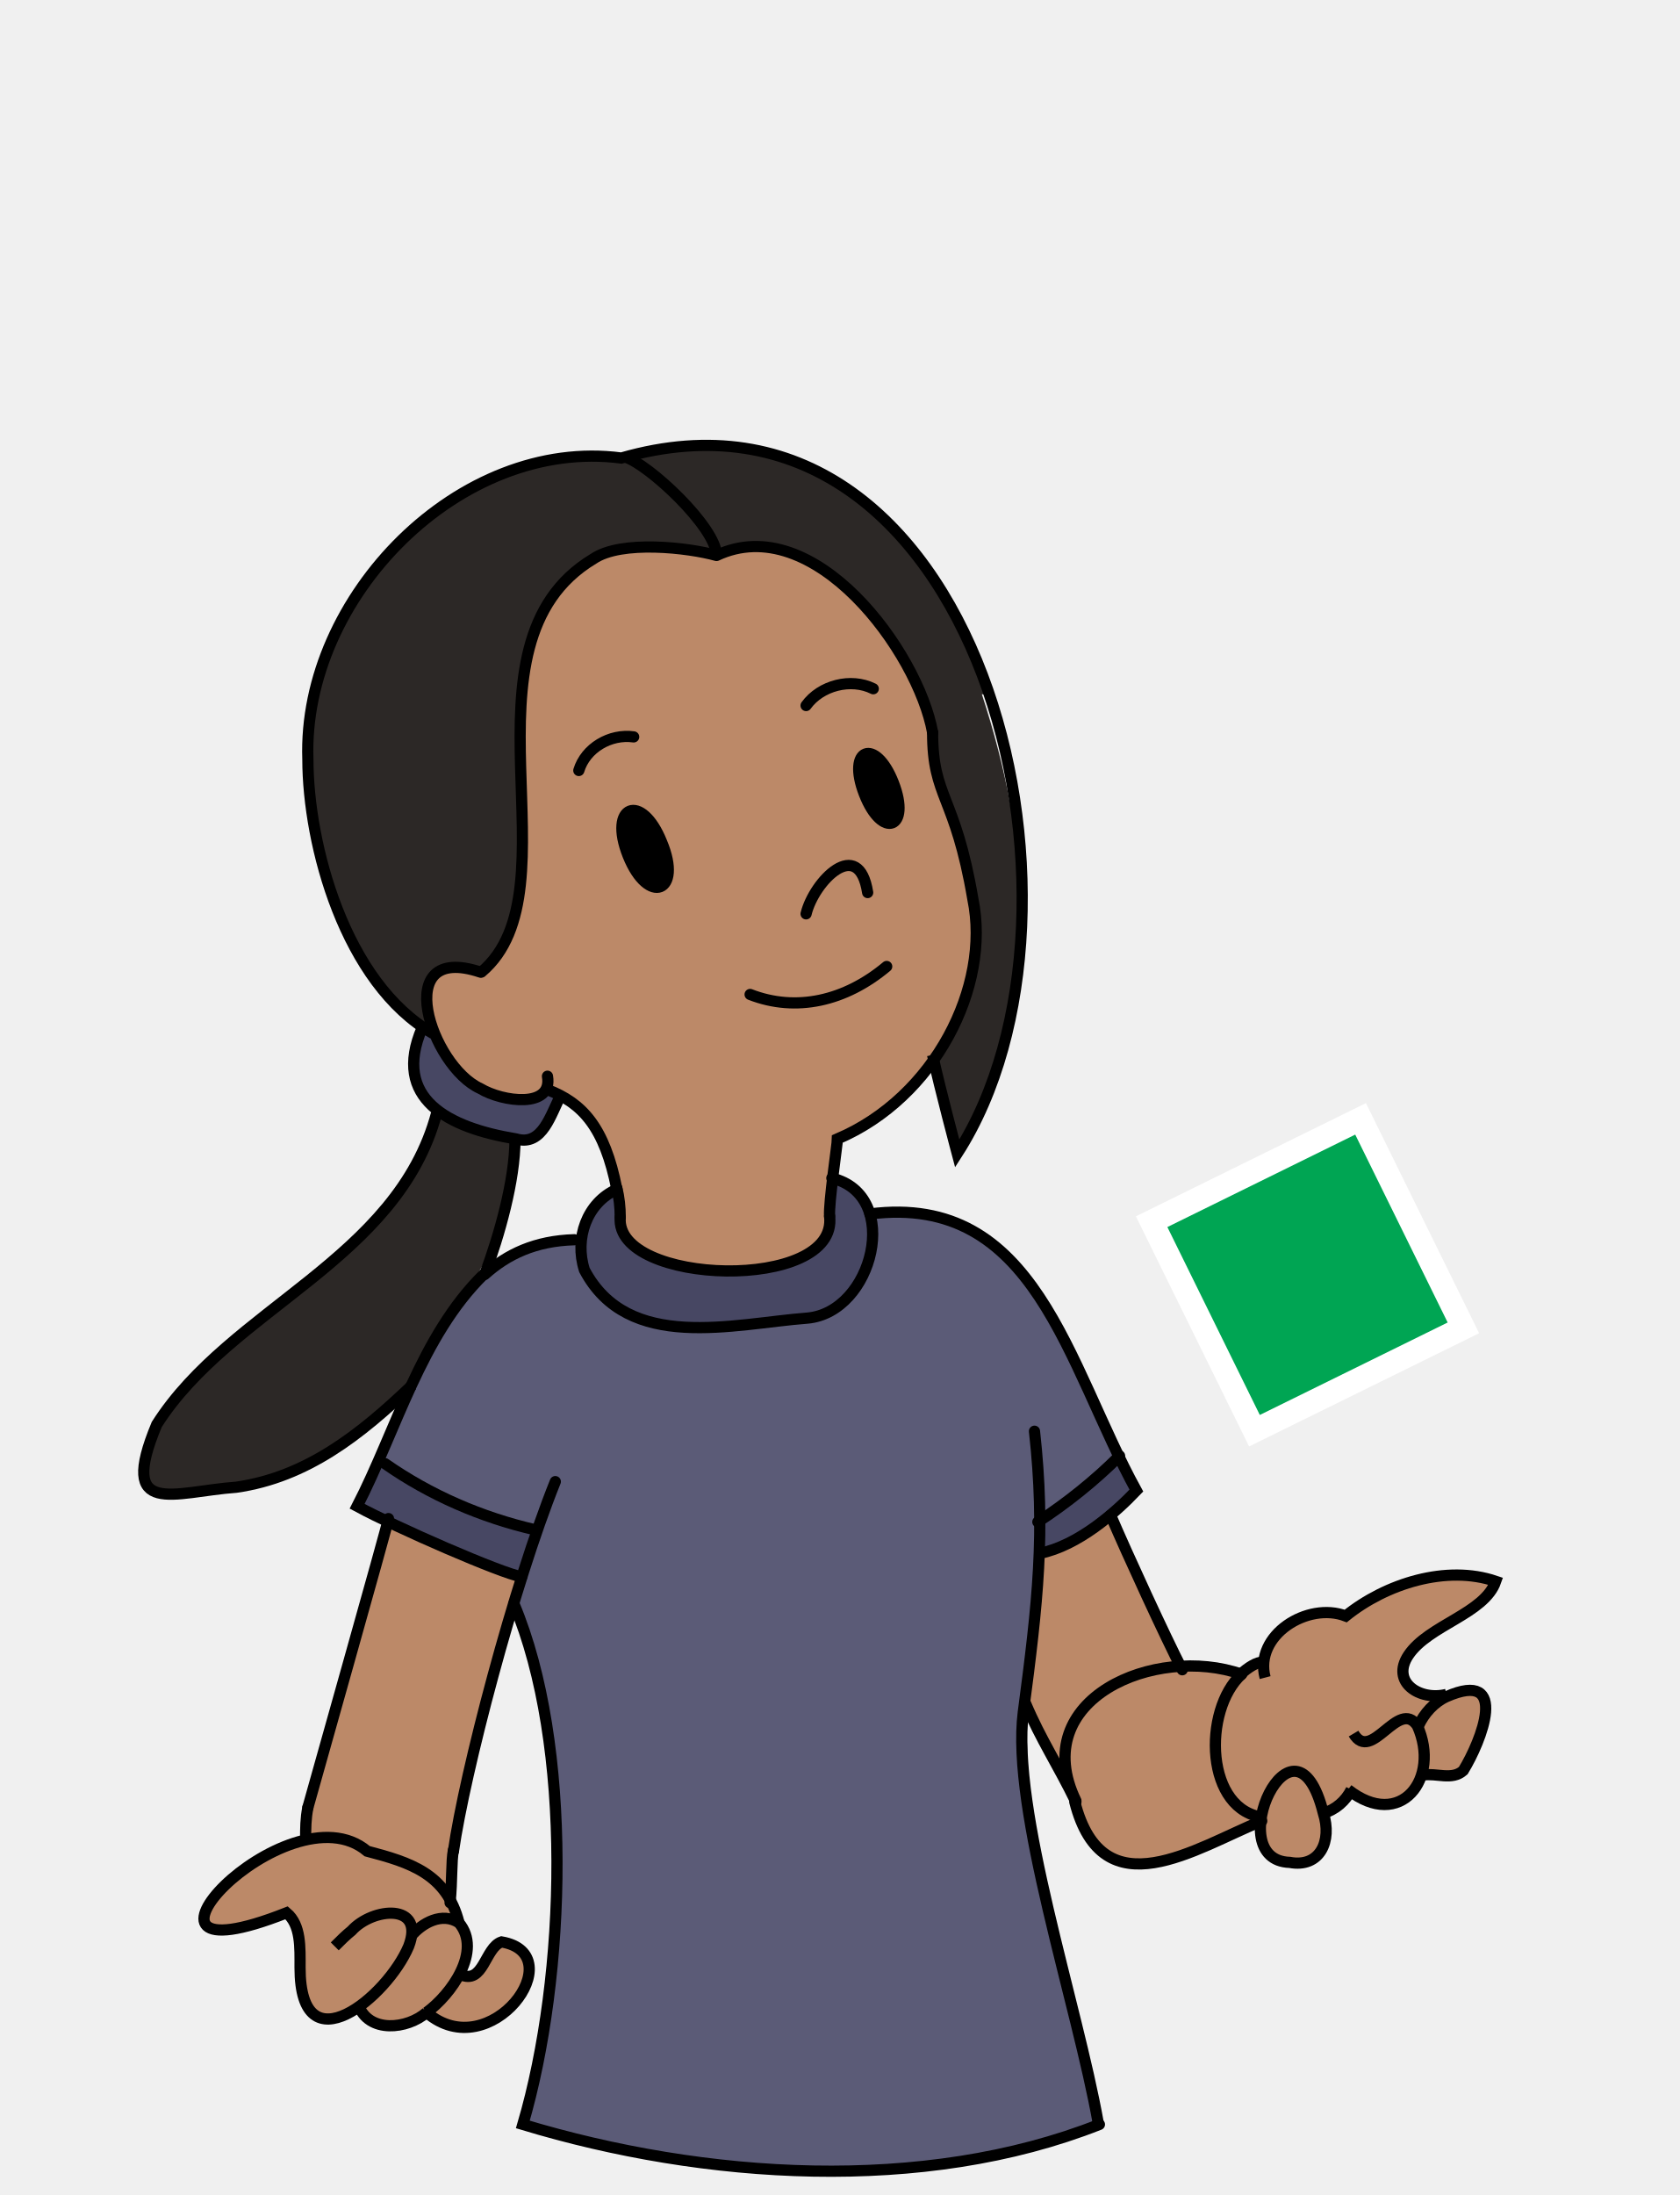
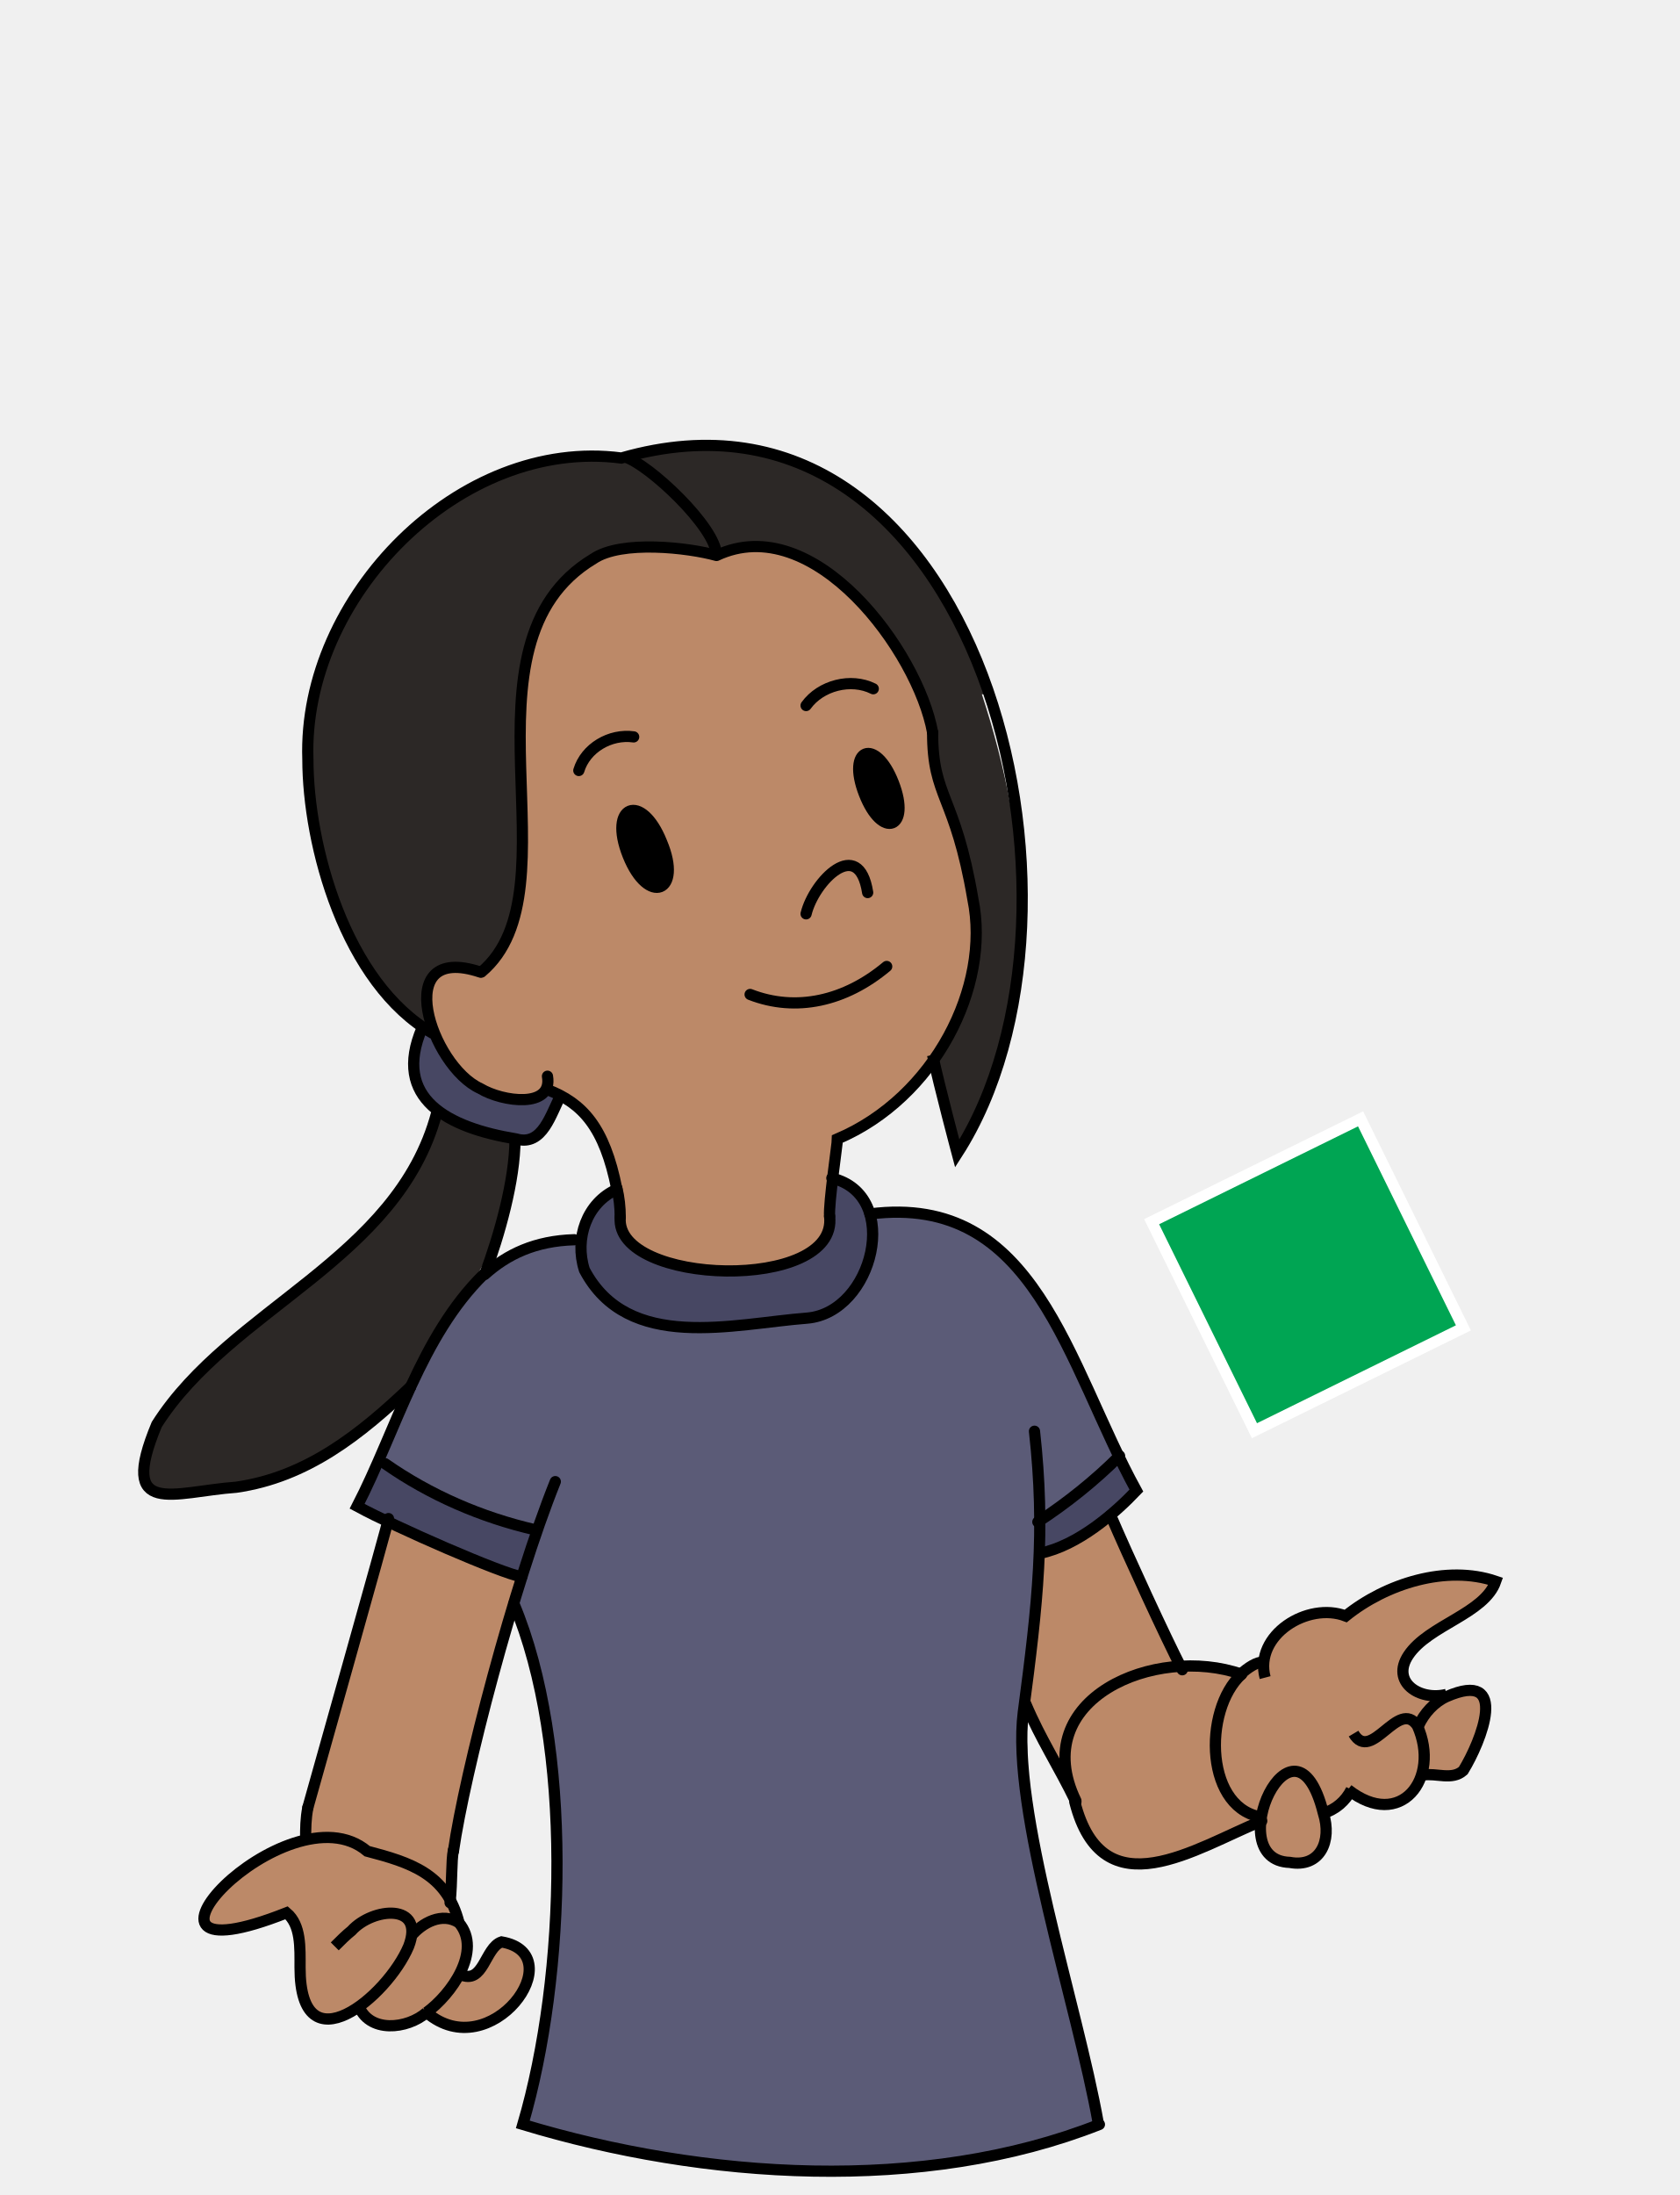
<svg xmlns="http://www.w3.org/2000/svg" id="Layer_1" width="150" height="196" viewBox="0 0 150 196">
  <defs>
-     <style>.cls-1{stroke-linejoin:round;}.cls-1,.cls-2{stroke-linecap:round;}.cls-1,.cls-2,.cls-3{stroke:#000;}.cls-1,.cls-2,.cls-3,.cls-4{fill:none;}.cls-2,.cls-3,.cls-4{stroke-miterlimit:10;}.cls-5,.cls-6,.cls-7,.cls-8,.cls-9,.cls-10{stroke-width:0px;}.cls-4{stroke:#fff;stroke-width:2.1px;}.cls-6{fill:#474763;}.cls-7{fill:#2c2826;}.cls-8{fill:#5b5b77;}.cls-9{fill:#bc8968;}.cls-10{fill:#00a553;}</style>
+     <style>.cls-1{stroke-linejoin:round;}.cls-1,.cls-2{stroke-linecap:round;}.cls-1,.cls-2,.cls-3{stroke:#000;}.cls-1,.cls-2,.cls-3,.cls-4{fill:none;}.cls-2,.cls-3,.cls-4{stroke-miterlimit:10;}.cls-4{stroke:#fff;}.cls-5,.cls-6,.cls-7,.cls-8,.cls-9,.cls-10{stroke-width:0px;}.cls-6{fill:#474763;}.cls-7{fill:#2c2826;}.cls-8{fill:#5b5b77;}.cls-9{fill:#bc8968;}.cls-10{fill:#00a553;}</style>
  </defs>
-   <path class="cls-9" d="m133.6,141.3c-4.4-1.5-9.8.2-13.4,3.1-2.7-1.1-7.1,1-7.2,4-.7,0-1.4.5-2.1,1.1-1.8-.4-3.7-.6-5.4-.7-1.5-2.7-4.9-10.2-6.3-13.6-1.6,1.4-3.8,2.9-6.3,3.4-.1,3.7-.6,7.9-1.3,13.4,7.1,13.2,5.2,18.6,21.2,10.5-1.4,5.5,7.6,4.9,5.4-.7,0,0,0,0,0,0h0c1-.3,1.9-1,2.4-2,2.2,1.7,6,1.9,6.4-1.6,1.2-.1,2.7.6,3.7-.3,1.6-2.5,4.2-9.1-1.5-6.6h0c-2.3.5-5-1.1-3.4-3.5,1.8-2.7,6.7-3.7,7.8-6.6Z" />
-   <path class="cls-6" d="m99.9,130.1c.5,1,1,1.9,1.6,2.9-1.9,2-5.2,4.9-8.6,5.6,0-1,0-1.9,0-2.9,2.5-1.7,4.8-3.6,7-5.7Z" />
-   <path class="cls-8" d="m92.9,135.8c-2.7,23.4-.8,29.6,5.2,53.9-15.7,6.2-35.3,4.9-51.5,0,3.9-13.3,4.5-33.9-.8-46.5.7-2.2,1.4-4.4,2.1-6.5-5.1-1.1-9.8-3.4-14.2-6.2,3.9-8,7-19.9,18.1-19.8.3,10.2,13.6,7.7,20.2,7,4.3-.8,6.7-5.3,5.6-9.4,13.3-1.7,17.1,10.5,22.2,21.8-2.2,2.1-4.5,4-7,5.7Z" />
-   <path class="cls-9" d="m83.4,94.7c-1.9,2.7-4.7,5.1-8.6,7-1.2,4.9,1.4,11.8-7.8,11.6-5.1,0-11.6-.4-11.6-4.6,0-5.5-2.9-10.6-6.6-11.5-2.8,3.5-9.1-1.8-10.1-4.9-1.6-2.6-.3-7.8,4.2-5.5,8.9-7.4-2.7-29.2,10-36.9,2.5-1.7,8.5-.9,11-.3,8.7-4.1,18,8.6,19.3,15.8.6,7.7,8,19.7.1,29.3Zm-3.7-21.2c1.7-.6-.8-7.1-2.5-6.3-1.7.5.9,7.1,2.5,6.3Zm-20.7,5.8c2-.7-.8-7.9-2.7-7-2,.7.8,7.8,2.7,7Z" />
-   <path class="cls-5" d="m79.8,69.9c1.6,4.1-1,5.1-2.6,1-1.6-4.1,1-5.1,2.6-1Z" />
-   <path class="cls-6" d="m77.9,109.5c.9,10.2-11.8,9-18.6,8.7-5.6.2-11.1-8.7-4.1-12-.6,6.4,5,7.3,11.9,7.2,7.5-.3,6.9-3.5,7.3-8.2,1.9,0,3.5,2.4,3.5,4.3Z" />
-   <path class="cls-7" d="m87.9,62c-2.9-14.5-17.5-26.2-32.5-21.1-14.4-1.9-28.5,12.4-28,26.9,0,7.6,3.3,20,11.2,24.5-1.6-2.6-.3-7.8,4.2-5.5,8.9-7.4-2.7-29.2,10-36.9,2.5-1.7,8.5-.9,11-.3,8.7-4.1,18,8.6,19.3,15.8.6,7.7,8,19.7.1,29.3.7,3,2.1,8.3,2.1,8.3,8.3-12.9,6.6-28.2,2.4-41Z" />
-   <path class="cls-5" d="m59.2,75.2c1.8,4.5-1.3,5.7-3,1.2-1.8-4.5,1.3-5.7,3-1.2Z" />
-   <path class="cls-6" d="m50.1,97.7c-.9,1.6-1.6,4.6-4,3.9-6.1-.9-11.1-3.6-8.4-9.9.3.2.7.4,1,.5,1,3.1,7.3,8.4,10.1,4.9.4.2.8.3,1.3.5Z" />
-   <path class="cls-6" d="m34.6,135.9c-1.3-.6-2.3-1.1-2.7-1.3l1.8-4.1c4.4,2.8,9.1,5.1,14.2,6.2-.5,1.3-.9,2.7-1.4,4.2-1.4-.2-8.1-3.1-12-5Z" />
-   <path class="cls-7" d="m46.1,101.6c.5,8.7-5.8,15-9.2,22.1-4.7,4.4-9.4,8.2-15.7,9.1-5.6.4-10.6,2.8-7.1-5.6,6.6-10.4,21.6-14.7,25.1-27.9,1.1.7,4.7,1.9,7,2.3Z" />
-   <path class="cls-9" d="m46.5,174c-2.7-2.7-3,3.7-5.5,2.4.6-1.4,1.3-3.5,0-4.7-.2-.6-.5-1.2-.8-1.7.3-8.7,3-17.6,6.4-29.1-1.4-.2-8.1-3.1-12-5-.2,1.3-8.4,27.9-7.3,28.3-7.1,1.3-15.6,12.2-1.8,6.5,2.7,2.5-1,13,6.5,8.5,1,2.4,4.3,2,6.1.5,0,0,0,0,0,0,3.7,3.5,11.3-.9,8.4-5.7Z" />
-   <path class="cls-2" d="m55.1,106.2c-1.1-5.6-3.1-7.7-6.2-8.9" />
-   <path class="cls-2" d="m55.4,108.7c0-.9-.1-1.8-.3-2.6" />
-   <path class="cls-2" d="m83.3,65.4c0,5.9,2,5.5,3.6,14.9,1.6,7.8-3.4,17.7-12.1,21.4,0,.4-.8,5.8-.7,6.9" />
-   <path class="cls-1" d="m77.2,70.9c1.6,4.1,4.2,3.1,2.6-1-1.6-4.1-4.2-3.1-2.6,1Z" />
-   <path class="cls-1" d="m56.1,76.4c1.8,4.5,4.9,3.3,3-1.2-1.8-4.5-4.8-3.3-3,1.2Z" />
-   <path class="cls-1" d="m67,88.8c4.1,1.6,8.5.6,12.2-2.5" />
-   <path class="cls-1" d="m42.9,86.8c-8.1-2.7-4.4,8.4,0,10.4,2,1.2,6.5,1.8,6-1.1" />
-   <path class="cls-1" d="m83.3,65.4c-1.3-7.2-10.6-19.9-19.3-15.8-2.5-.7-8.5-1.4-11,.3-12.8,7.7-1.2,29.5-10,36.9" />
-   <path class="cls-2" d="m40.5,165.3c1-7,5.4-23.8,9.1-33" />
-   <path class="cls-2" d="m34.7,135.6c0,.3-7.1,25.4-7.2,25.8" />
-   <path class="cls-2" d="m43.3,113.8c2-1.8,4.5-3,8-3.1" />
-   <path class="cls-2" d="m46.6,140.8c-1.8-.3-11.2-4.4-14.7-6.3,3.5-6.8,5.7-15.2,11.3-20.7" />
-   <path class="cls-2" d="m99.2,135.3c1.5,3.5,4.9,10.9,6.4,13.8" />
-   <path class="cls-2" d="m92.9,138.7c3.4-.7,6.7-3.6,8.6-5.6-6.2-11.3-9-26.6-23.8-24.7" />
-   <path class="cls-2" d="m96,160.9c2.5,9.8,10.8,4.1,16.7,1.7" />
-   <path class="cls-2" d="m110.9,149.5c-7.7-2.7-19.2,2.2-14.8,11.3" />
-   <path class="cls-2" d="m40.2,169.9c.2-2,.1-3.7.3-4.7" />
-   <path class="cls-2" d="m27.5,161.4c-.2,1-.2,1.9-.2,2.8" />
-   <path class="cls-2" d="m98.2,189.7c-15.7,6.2-35.3,4.9-51.5,0,3.9-13.3,4.5-33.9-.8-46.5" />
-   <path class="cls-2" d="m92.4,127.8c1,9,.3,15.3-1,25.1-1.1,8.7,4.8,26,6.7,36.7" />
-   <path class="cls-2" d="m91.6,152.1c1.4,3.3,2.9,5.5,4.5,8.8" />
-   <path class="cls-2" d="m72,81.6c.7-2.9,4.7-7,5.5-1.9" />
+   <path class="cls-9" d="M133.6,141.3c-4.4-1.5-9.8.2-13.4,3.1-2.7-1.1-7.1,1-7.2,4-.7,0-1.4.5-2.1,1.1-1.8-.4-3.7-.6-5.4-.7-1.5-2.7-4.9-10.2-6.3-13.6-1.6,1.4-3.8,2.9-6.3,3.4-.1,3.7-.6,7.9-1.3,13.4,7.1,13.2,5.2,18.6,21.2,10.5-1.4,5.5,7.6,4.9,5.4-.7,0,0,0,0,0,0h0c1-.3,1.9-1,2.4-2,2.2,1.7,6,1.9,6.4-1.6,1.2-.1,2.7.6,3.7-.3,1.6-2.5,4.2-9.1-1.5-6.6h0c-2.3.5-5-1.1-3.4-3.5,1.8-2.7,6.7-3.7,7.8-6.6Z" />
+   <path class="cls-6" d="M99.9,130.1c.5,1,1,1.9,1.6,2.9-1.9,2-5.2,4.9-8.6,5.6,0-1,0-1.9,0-2.9,2.5-1.7,4.8-3.6,7-5.7Z" />
+   <path class="cls-8" d="M92.9,135.8c-2.7,23.4-.8,29.6,5.2,53.9-15.7,6.2-35.3,4.9-51.5,0,3.9-13.3,4.5-33.9-.8-46.5.7-2.2,1.4-4.4,2.1-6.5-5.1-1.1-9.8-3.4-14.2-6.2,3.9-8,7-19.9,18.1-19.8.3,10.2,13.6,7.7,20.2,7,4.3-.8,6.7-5.3,5.6-9.4,13.3-1.7,17.1,10.5,22.2,21.8-2.2,2.1-4.5,4-7,5.7Z" />
+   <path class="cls-9" d="M83.4,94.7c-1.9,2.7-4.7,5.1-8.6,7-1.2,4.9,1.4,11.8-7.8,11.6-5.1,0-11.6-.4-11.6-4.6,0-5.5-2.9-10.6-6.6-11.5-2.8,3.5-9.1-1.8-10.1-4.9-1.6-2.6-.3-7.8,4.2-5.5,8.9-7.4-2.7-29.2,10-36.9,2.5-1.7,8.5-.9,11-.3,8.7-4.1,18,8.6,19.3,15.8.6,7.7,8,19.7.1,29.3ZM79.7,73.5c1.7-.6-.8-7.1-2.5-6.3-1.7.5.9,7.1,2.5,6.3ZM59,79.3c2-.7-.8-7.9-2.7-7-2,.7.8,7.8,2.7,7Z" />
+   <path class="cls-5" d="M79.8,69.9c1.6,4.1-1,5.1-2.6,1-1.6-4.1,1-5.1,2.6-1Z" />
+   <path class="cls-6" d="M77.9,109.5c.9,10.2-11.8,9-18.6,8.7-5.6.2-11.1-8.7-4.1-12-.6,6.4,5,7.3,11.9,7.2,7.5-.3,6.9-3.5,7.3-8.2,1.9,0,3.5,2.4,3.5,4.3Z" />
+   <path class="cls-7" d="M87.9,62c-2.9-14.5-17.5-26.2-32.5-21.1-14.4-1.9-28.5,12.4-28,26.9,0,7.6,3.3,20,11.2,24.5-1.6-2.6-.3-7.8,4.2-5.5,8.9-7.4-2.7-29.2,10-36.9,2.5-1.7,8.5-.9,11-.3,8.7-4.1,18,8.6,19.3,15.8.6,7.7,8,19.7.1,29.3.7,3,2.1,8.3,2.1,8.3,8.3-12.9,6.6-28.2,2.4-41Z" />
+   <path class="cls-5" d="M59.2,75.2c1.8,4.5-1.3,5.7-3,1.2-1.8-4.5,1.3-5.7,3-1.2Z" />
+   <path class="cls-6" d="M50.1,97.7c-.9,1.6-1.6,4.6-4,3.9-6.1-.9-11.1-3.6-8.4-9.9.3.2.7.4,1,.5,1,3.1,7.3,8.4,10.1,4.9.4.2.8.3,1.3.5Z" />
+   <path class="cls-6" d="M34.6,135.9c-1.3-.6-2.3-1.1-2.7-1.3l1.8-4.1c4.4,2.8,9.1,5.1,14.2,6.2-.5,1.3-.9,2.7-1.4,4.2-1.4-.2-8.1-3.1-12-5Z" />
+   <path class="cls-7" d="M46.1,101.6c.5,8.7-5.8,15-9.2,22.1-4.7,4.4-9.4,8.2-15.7,9.1-5.6.4-10.6,2.8-7.1-5.6,6.6-10.4,21.6-14.7,25.1-27.9,1.1.7,4.7,1.9,7,2.3Z" />
+   <path class="cls-9" d="M46.5,174c-2.7-2.7-3,3.7-5.5,2.4.6-1.4,1.3-3.5,0-4.7-.2-.6-.5-1.2-.8-1.7.3-8.7,3-17.6,6.4-29.1-1.4-.2-8.1-3.1-12-5-.2,1.3-8.4,27.9-7.3,28.3-7.1,1.3-15.6,12.2-1.8,6.5,2.7,2.5-1,13,6.5,8.5,1,2.4,4.3,2,6.1.5,0,0,0,0,0,0,3.7,3.5,11.3-.9,8.4-5.7Z" />
+   <path class="cls-2" d="M55.1,106.2c-1.1-5.6-3.1-7.7-6.2-8.9" />
+   <path class="cls-2" d="M55.4,108.7c0-.9-.1-1.8-.3-2.6" />
+   <path class="cls-2" d="M83.3,65.4c0,5.9,2,5.5,3.6,14.9,1.6,7.8-3.4,17.7-12.1,21.4,0,.4-.8,5.8-.7,6.9" />
+   <path class="cls-1" d="M77.2,70.9c1.6,4.1,4.2,3.1,2.6-1-1.6-4.1-4.2-3.1-2.6,1Z" />
+   <path class="cls-1" d="M56.1,76.4c1.8,4.5,4.9,3.3,3-1.2-1.8-4.5-4.8-3.3-3,1.2Z" />
+   <path class="cls-1" d="M67,88.8c4.1,1.6,8.5.6,12.2-2.5" />
+   <path class="cls-1" d="M42.9,86.8c-8.1-2.7-4.4,8.4,0,10.4,2,1.2,6.5,1.8,6-1.1" />
+   <path class="cls-1" d="M83.3,65.4c-1.3-7.2-10.6-19.9-19.3-15.8-2.5-.7-8.5-1.4-11,.3-12.8,7.7-1.2,29.5-10,36.9" />
+   <path class="cls-2" d="M40.5,165.3c1-7,5.4-23.8,9.1-33" />
+   <path class="cls-2" d="M34.7,135.6c0,.3-7.1,25.4-7.2,25.8" />
+   <path class="cls-2" d="M43.3,113.8c2-1.8,4.5-3,8-3.1" />
+   <path class="cls-2" d="M46.6,140.8c-1.8-.3-11.2-4.4-14.7-6.3,3.5-6.8,5.7-15.2,11.3-20.7" />
+   <path class="cls-2" d="M99.2,135.3c1.5,3.5,4.9,10.9,6.4,13.8" />
+   <path class="cls-2" d="M92.9,138.7c3.4-.7,6.7-3.6,8.6-5.6-6.2-11.3-9-26.6-23.8-24.7" />
+   <path class="cls-2" d="M96,160.9c2.5,9.8,10.8,4.1,16.7,1.7" />
+   <path class="cls-2" d="M110.9,149.5c-7.7-2.7-19.2,2.2-14.8,11.3" />
+   <path class="cls-2" d="M40.2,169.9c.2-2,.1-3.7.3-4.7" />
+   <path class="cls-2" d="M27.5,161.4c-.2,1-.2,1.9-.2,2.8" />
+   <path class="cls-2" d="M98.2,189.7c-15.7,6.2-35.3,4.9-51.5,0,3.9-13.3,4.5-33.9-.8-46.5" />
+   <path class="cls-2" d="M92.4,127.8c1,9,.3,15.3-1,25.1-1.1,8.7,4.8,26,6.7,36.7" />
+   <path class="cls-2" d="M91.6,152.1c1.4,3.3,2.9,5.5,4.5,8.8" />
+   <path class="cls-2" d="M72,81.6c.7-2.9,4.7-7,5.5-1.9" />
  <line class="cls-3" x1="129.2" y1="151.5" x2="129.2" y2="151.5" />
  <line class="cls-3" x1="126.6" y1="154.1" x2="126.7" y2="154.1" />
  <line class="cls-3" x1="112.9" y1="148.4" x2="112.9" y2="148.4" />
-   <path class="cls-3" d="m113,149.8c-1-3.8,3.8-6.8,7.2-5.5,3.6-2.9,9-4.6,13.4-3.1-1,2.9-6,3.9-7.8,6.6-1.6,2.4,1,4.1,3.4,3.5" />
-   <path class="cls-3" d="m120.9,154.8c1.6,2.7,4-3.2,5.7-.7h0c2.1,4.7-1.5,9.4-6.2,5.7" />
-   <path class="cls-3" d="m110.9,149.5c-3.5,3.2-3.3,12.3,2.1,12.8" />
-   <path class="cls-2" d="m110.9,149.5h0" />
-   <path class="cls-3" d="m112.9,148.4c-.7,0-1.4.5-2.1,1.1" />
-   <path class="cls-3" d="m126.7,154.1c.5-1.1,1.4-2.1,2.5-2.6h0c5.7-2.5,3.1,4,1.5,6.6-1,.9-2.4.2-3.6.4" />
-   <path class="cls-3" d="m118.2,161.9c-2.6-10.4-9.3,4.2-3,4.4,2.7.5,3.8-1.9,3-4.4Z" />
-   <path class="cls-3" d="m118.2,161.9c1.1-.3,2-1.1,2.5-2.1" />
-   <path class="cls-3" d="m41,171.7c-1.1-4.4-4.4-5.4-8.2-6.4-7.1-6-24.4,12.3-7.2,5.5,1.3,1.1,1.2,3.1,1.2,4.9,0,9.1,7.8,2.6,9.7-1.9h0c1.5-3.9-3.2-3.5-5.1-1.4h0c-.5.4-1,.9-1.5,1.4" />
-   <path class="cls-3" d="m41,171.7s0,0,0,0" />
-   <path class="cls-3" d="m38.1,179.7c2.2-1.6,5-5.5,2.9-8h0c-1.5-1-3.3,0-4.3,1.2" />
-   <path class="cls-3" d="m32,179c.9,2.6,4.4,2.2,6.1.7" />
-   <path class="cls-3" d="m37.8,179.5c0,0,.2.2.3.2,0,0,0,0,0,0,5.7,4.9,13.1-5.2,6.7-6.3-1.5.5-1.6,3.9-3.7,2.9" />
-   <path class="cls-3" d="m55.8,40.8c2.1.6,8.2,6.3,8.2,8.8" />
-   <path class="cls-1" d="m56.6,65.8c-2.1-.3-4.3,1-4.9,3" />
-   <path class="cls-1" d="m72,63c1.3-1.8,4-2.5,6-1.5" />
-   <path class="cls-3" d="m83.3,94.2c.6,2.8,2.2,8.8,2.2,8.8,14.1-21.9,1.9-71.3-30-62.1-14.4-1.9-28.5,12.4-28,26.9,0,7.6,3.3,20,11.2,24.5" />
-   <path class="cls-3" d="m37.7,91.8c-2.7,6.3,2.3,8.9,8.4,9.9,2.4.7,3.1-2.3,4-3.9" />
-   <path class="cls-3" d="m39,99.4c-3.5,13.1-18.4,17.4-25,27.8-3.5,8.4,1.5,6,7.1,5.6,6.3-.9,11.1-4.7,15.7-9.1" />
-   <path class="cls-3" d="m46,101.7c0,3.7-1.4,8.6-2.7,12.1" />
-   <path class="cls-2" d="m55.4,108.7c-.5,6.1,19.5,6.7,18.7-.1" />
-   <path class="cls-2" d="m55.1,106.2c-2.7,1.2-3.8,4.4-2.9,7.2,3.9,7.4,13.3,4.8,19.9,4.3,5.9-.5,8.5-11,2.2-12.5" />
-   <path class="cls-2" d="m34.4,130.7c4,2.8,8.6,4.8,13.4,5.9" />
-   <path class="cls-2" d="m100,130c-2.2,2.2-4.7,4.2-7.3,5.9" />
+   <path class="cls-3" d="M113,149.8c-1-3.8,3.8-6.8,7.2-5.5,3.6-2.9,9-4.6,13.4-3.1-1,2.9-6,3.9-7.8,6.6-1.6,2.4,1,4.1,3.4,3.5" />
+   <path class="cls-3" d="M120.9,154.8c1.6,2.7,4-3.2,5.7-.7h0c2.1,4.7-1.5,9.4-6.2,5.7" />
+   <path class="cls-3" d="M110.9,149.5c-3.5,3.2-3.3,12.3,2.1,12.8" />
+   <path class="cls-2" d="M110.9,149.5h0" />
+   <path class="cls-3" d="M112.9,148.4c-.7,0-1.4.5-2.1,1.1" />
+   <path class="cls-3" d="M126.7,154.1c.5-1.1,1.4-2.1,2.5-2.6h0c5.7-2.5,3.1,4,1.5,6.6-1,.9-2.4.2-3.6.4" />
+   <path class="cls-3" d="M118.2,161.9c-2.6-10.4-9.3,4.2-3,4.4,2.7.5,3.8-1.9,3-4.4Z" />
+   <path class="cls-3" d="M118.2,161.9c1.1-.3,2-1.1,2.5-2.1" />
+   <path class="cls-3" d="M41,171.7c-1.1-4.4-4.4-5.4-8.2-6.4-7.1-6-24.4,12.3-7.2,5.5,1.3,1.1,1.2,3.1,1.2,4.9,0,9.1,7.8,2.6,9.7-1.9h0c1.5-3.9-3.2-3.5-5.1-1.4h0c-.5.4-1,.9-1.5,1.4" />
+   <path class="cls-3" d="M41,171.7s0,0,0,0" />
+   <path class="cls-3" d="M38.1,179.7c2.2-1.6,5-5.5,2.9-8h0c-1.5-1-3.3,0-4.3,1.2" />
+   <path class="cls-3" d="M32,179c.9,2.6,4.4,2.2,6.1.7" />
+   <path class="cls-3" d="M37.8,179.5c0,0,.2.2.3.2,0,0,0,0,0,0,5.7,4.9,13.1-5.2,6.7-6.3-1.5.5-1.6,3.9-3.7,2.9" />
+   <path class="cls-3" d="M55.8,40.8c2.1.6,8.2,6.3,8.2,8.8" />
+   <path class="cls-1" d="M56.6,65.8c-2.1-.3-4.3,1-4.9,3" />
+   <path class="cls-1" d="M72,63c1.3-1.8,4-2.5,6-1.5" />
+   <path class="cls-3" d="M83.3,94.2c.6,2.8,2.2,8.8,2.2,8.8,14.1-21.9,1.9-71.3-30-62.1-14.4-1.9-28.5,12.4-28,26.9,0,7.6,3.3,20,11.2,24.5" />
+   <path class="cls-3" d="M37.7,91.8c-2.7,6.3,2.3,8.9,8.4,9.9,2.4.7,3.1-2.3,4-3.9" />
+   <path class="cls-3" d="M39,99.4c-3.5,13.1-18.4,17.4-25,27.8-3.5,8.4,1.5,6,7.1,5.6,6.3-.9,11.1-4.7,15.7-9.1" />
+   <path class="cls-3" d="M46,101.7c0,3.7-1.4,8.6-2.7,12.1" />
+   <path class="cls-2" d="M55.4,108.7c-.5,6.1,19.5,6.7,18.7-.1" />
+   <path class="cls-2" d="M55.1,106.2c-2.7,1.2-3.8,4.4-2.9,7.2,3.9,7.4,13.3,4.8,19.9,4.3,5.9-.5,8.5-11,2.2-12.5" />
+   <path class="cls-2" d="M34.4,130.7c4,2.8,8.6,4.8,13.4,5.9" />
+   <path class="cls-2" d="M100,130c-2.2,2.2-4.7,4.2-7.3,5.9" />
  <rect class="cls-10" x="106.4" y="103.5" width="20.8" height="20.8" transform="translate(-38.3 63.2) rotate(-26.2)" />
  <rect class="cls-4" x="106.4" y="103.5" width="20.8" height="20.8" transform="translate(-38.3 63.2) rotate(-26.2)" />
</svg>
